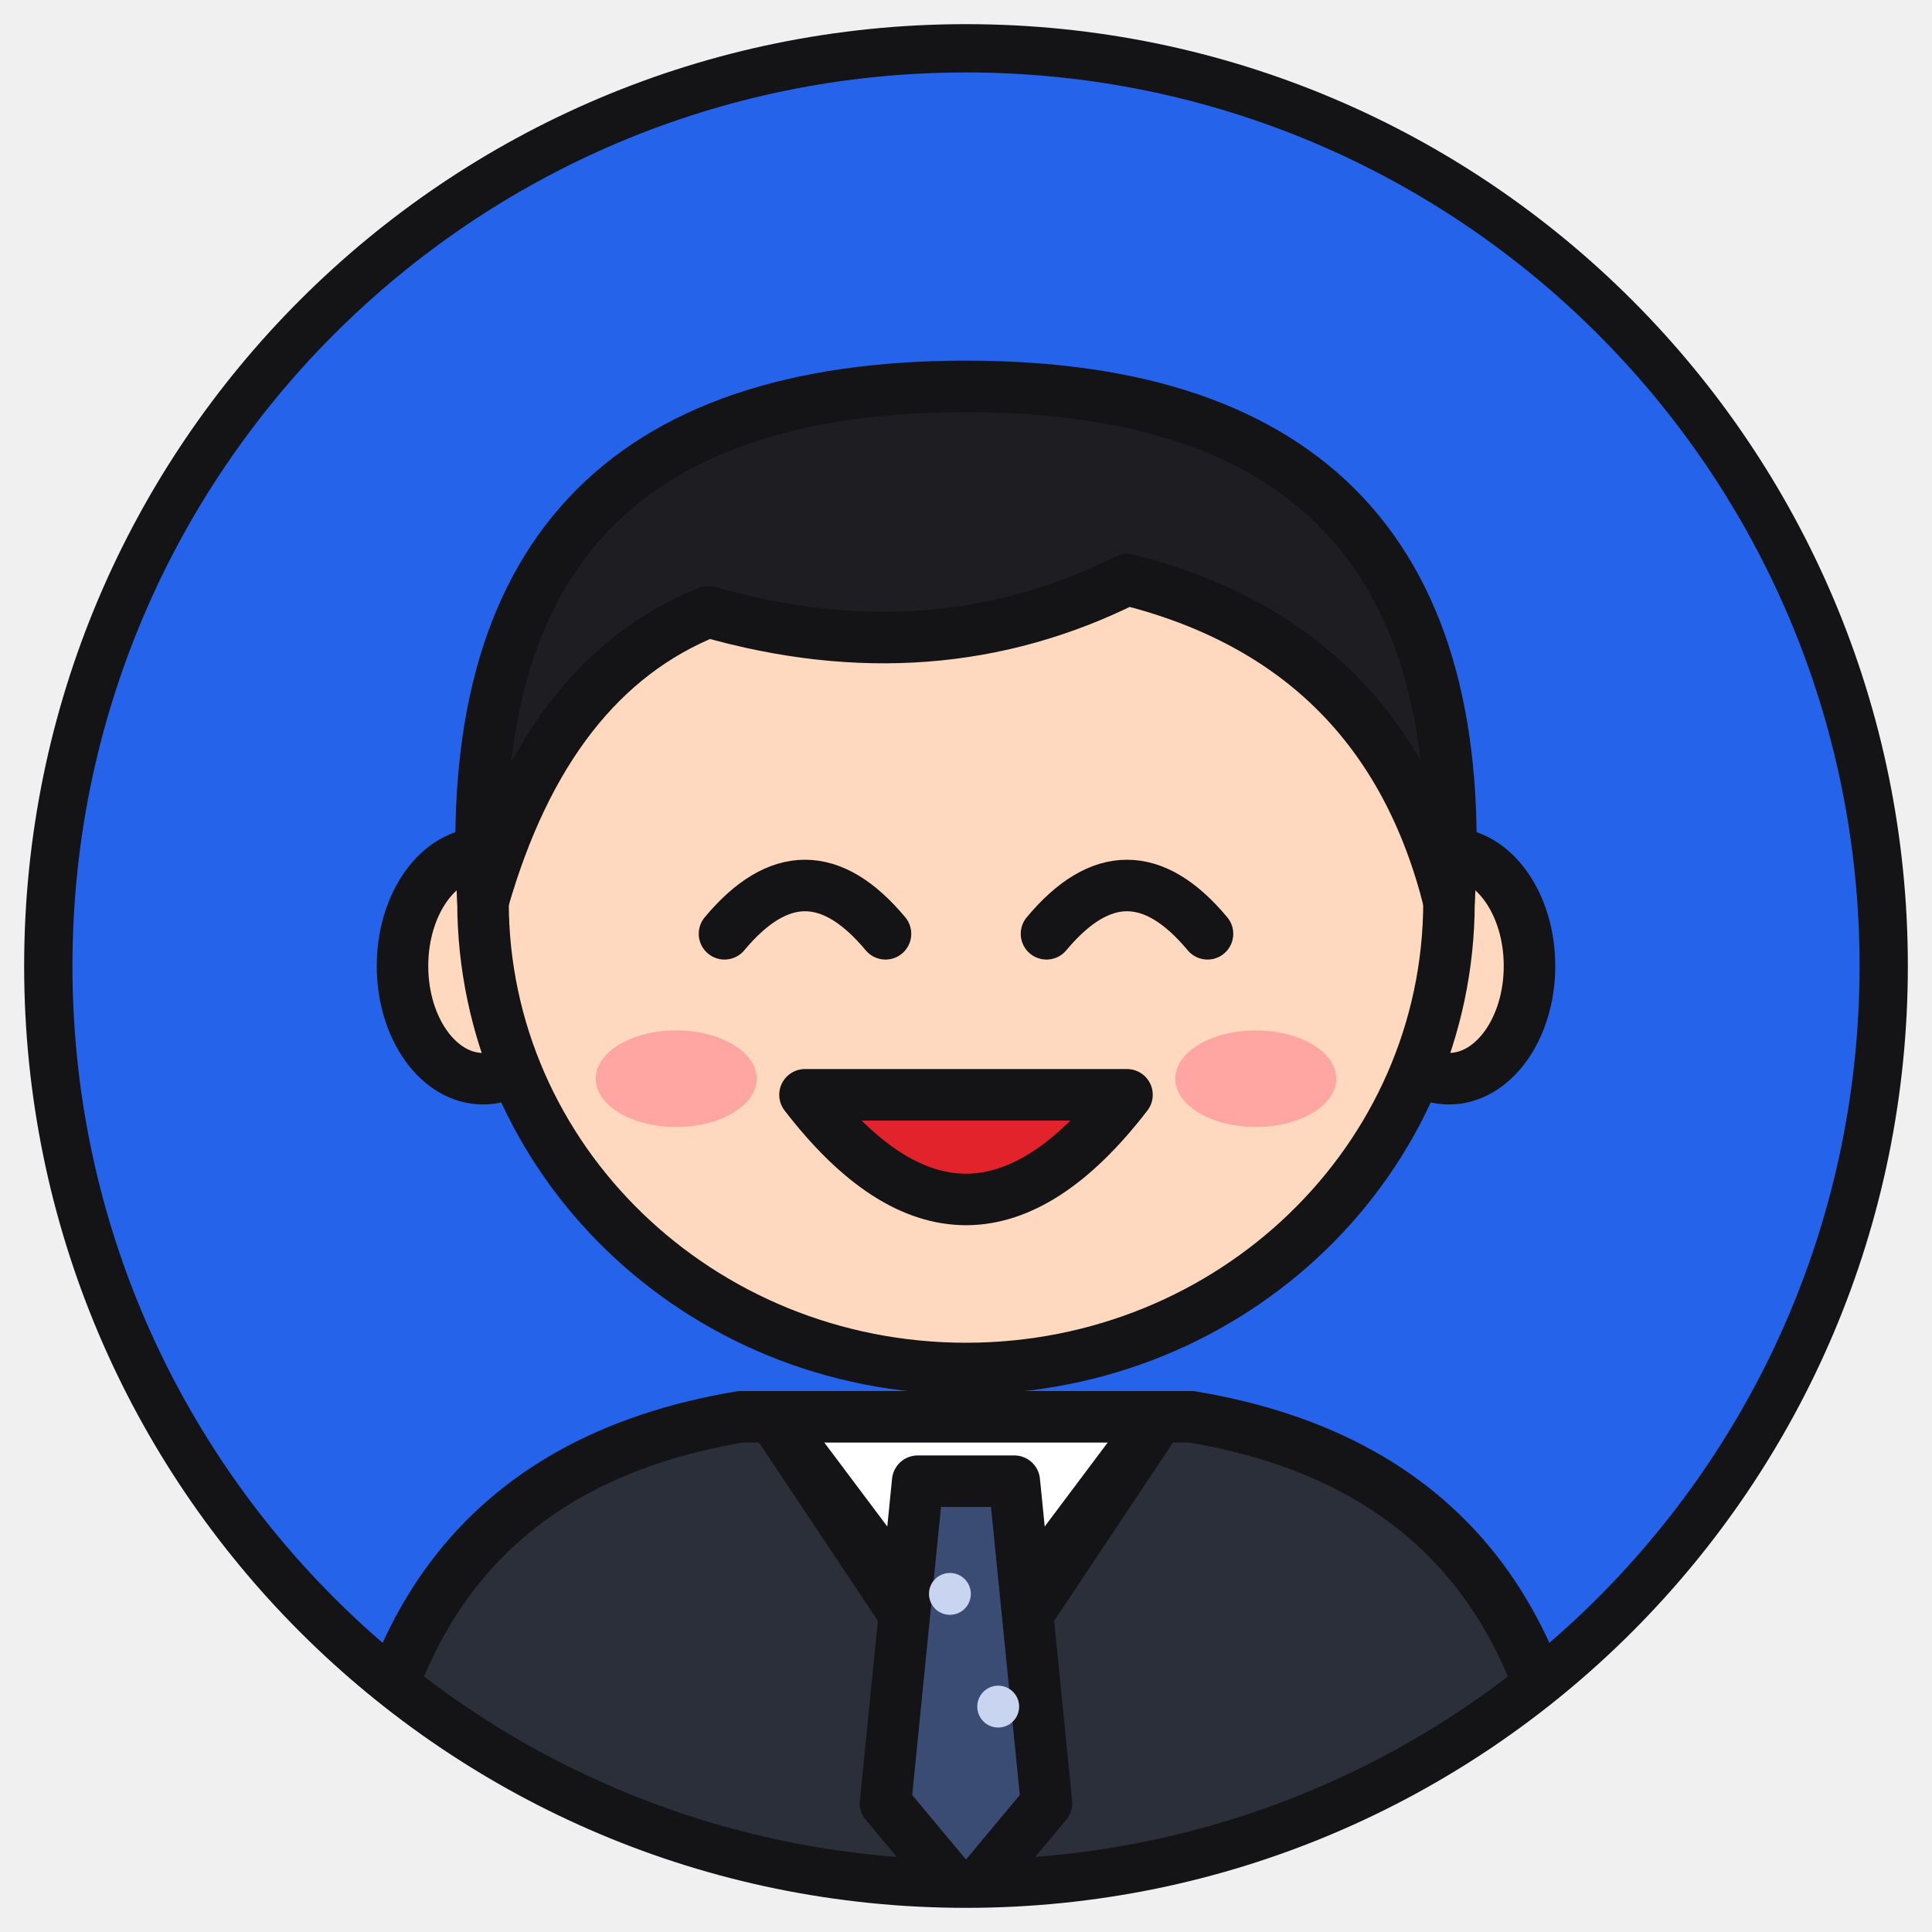
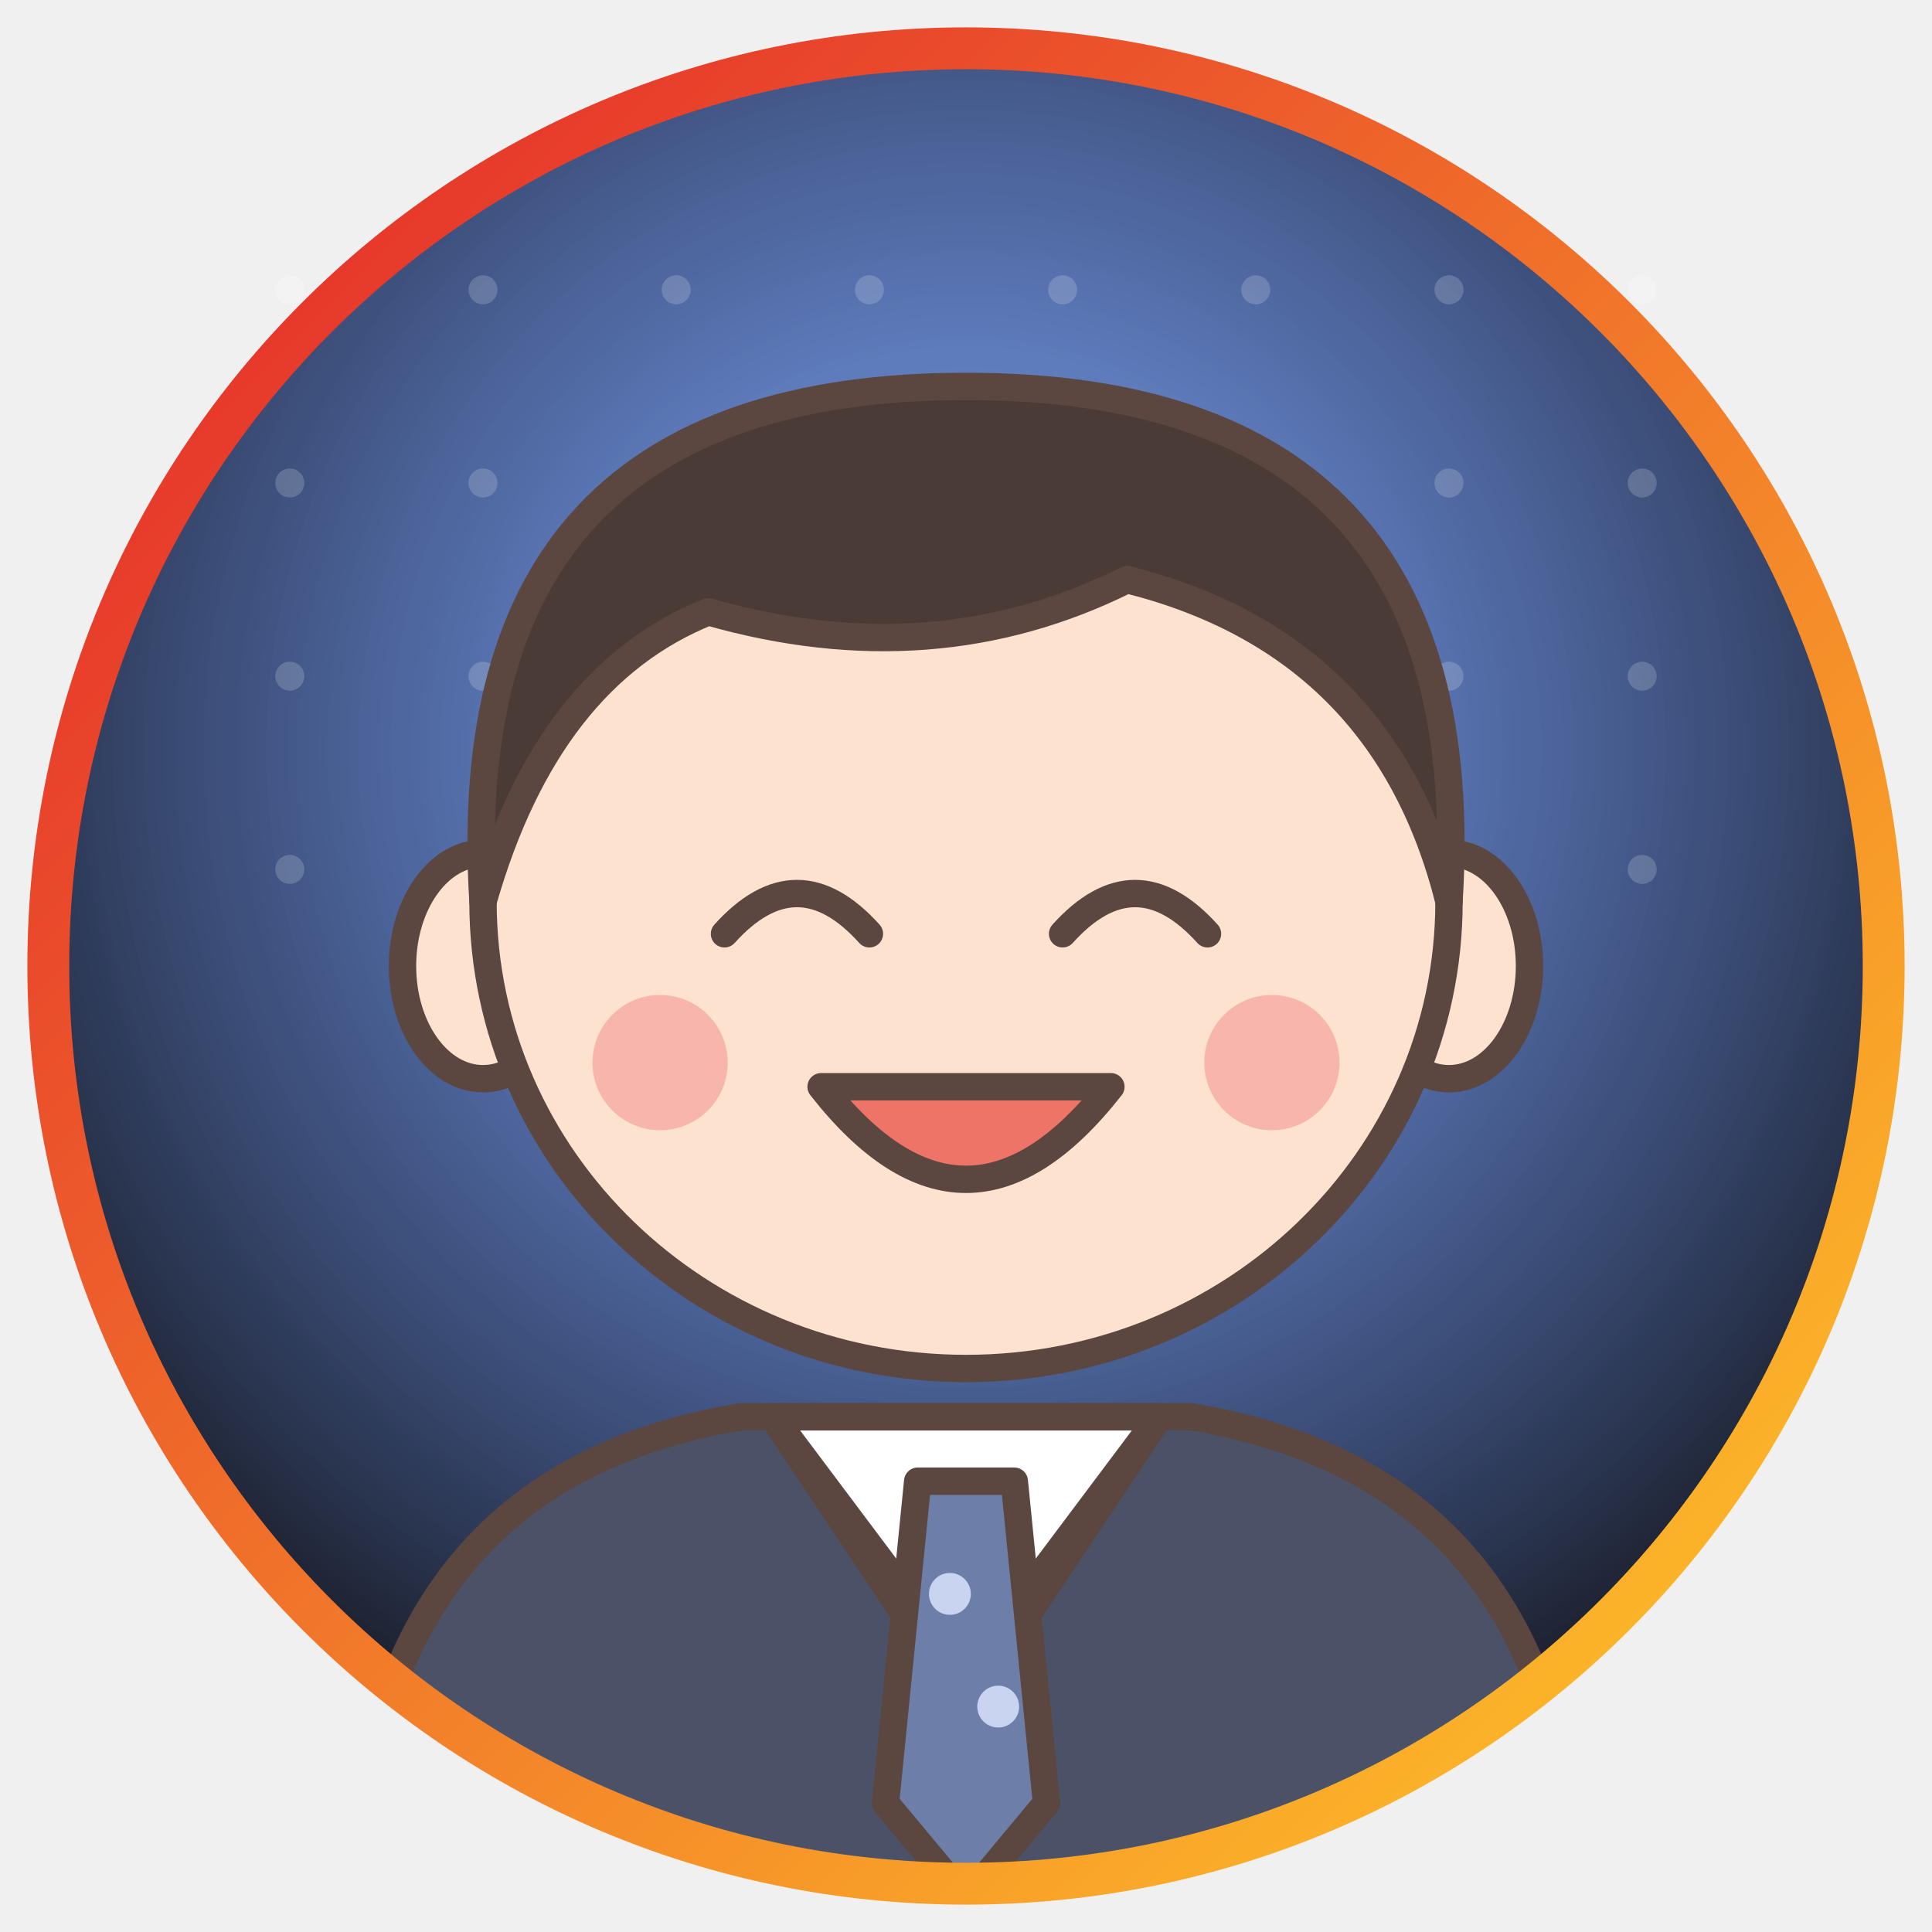
<svg xmlns="http://www.w3.org/2000/svg" viewBox="0 0 120 120" role="img" aria-label="段永平（Q 版插畫）">
  <defs>
-     <clipPath id="c">
-       <circle cx="60" cy="60" r="58" />
+     <clipPath id="c8858">
+       <circle cx="60" cy="60" r="56" />
    </clipPath>
+     <radialGradient id="g8858" cx="50%" cy="38%" r="65%">
+       <stop offset="0" stop-color="#2563eb" stop-opacity=".55" />
+       <stop offset="1" stop-color="#141418" />
+     </radialGradient>
+     <linearGradient id="r8858" x1="0" y1="0" x2="1" y2="1">
+       <stop offset="0" stop-color="#e3232c" />
+       <stop offset="1" stop-color="#ffc928" />
+     </linearGradient>
  </defs>
-   <circle cx="60" cy="60" r="58" fill="#2563eb" />
-   <g clip-path="url(#c)">
-     <path d="M22 120 Q22 92 46 88 L74 88 Q98 92 98 120 Z" fill="#2a2f3a" stroke="#141416" stroke-width="3.2" stroke-linejoin="round" stroke-linecap="round" />
-     <path d="M48 88 L60 104 L72 88 Z" fill="#ffffff" stroke="#141416" stroke-width="3.2" stroke-linejoin="round" stroke-linecap="round" />
-     <path d="M57 92 L63 92 L65 112 L60 118 L55 112 Z" fill="#3b4c74" stroke="#141416" stroke-width="3.2" stroke-linejoin="round" stroke-linecap="round" />
-     <path d="M48 88 L56 100 M72 88 L64 100" fill="none" stroke="#141416" stroke-width="3.2" stroke-linejoin="round" stroke-linecap="round" />
+   <circle cx="60" cy="60" r="56" fill="url(#g8858)" />
+   <circle cx="18" cy="18" r="0.9" fill="#ffffff" opacity=".18" />
+   <circle cx="18" cy="30" r="0.9" fill="#ffffff" opacity=".18" />
+   <circle cx="18" cy="42" r="0.9" fill="#ffffff" opacity=".18" />
+   <circle cx="18" cy="54" r="0.9" fill="#ffffff" opacity=".18" />
+   <circle cx="30" cy="18" r="0.9" fill="#ffffff" opacity=".18" />
+   <circle cx="30" cy="30" r="0.9" fill="#ffffff" opacity=".18" />
+   <circle cx="30" cy="42" r="0.9" fill="#ffffff" opacity=".18" />
+   <circle cx="30" cy="54" r="0.9" fill="#ffffff" opacity=".18" />
+   <circle cx="42" cy="18" r="0.9" fill="#ffffff" opacity=".18" />
+   <circle cx="42" cy="30" r="0.9" fill="#ffffff" opacity=".18" />
+   <circle cx="42" cy="42" r="0.9" fill="#ffffff" opacity=".18" />
+   <circle cx="42" cy="54" r="0.9" fill="#ffffff" opacity=".18" />
+   <circle cx="54" cy="18" r="0.9" fill="#ffffff" opacity=".18" />
+   <circle cx="54" cy="30" r="0.9" fill="#ffffff" opacity=".18" />
+   <circle cx="54" cy="42" r="0.9" fill="#ffffff" opacity=".18" />
+   <circle cx="54" cy="54" r="0.9" fill="#ffffff" opacity=".18" />
+   <circle cx="66" cy="18" r="0.9" fill="#ffffff" opacity=".18" />
+   <circle cx="66" cy="30" r="0.9" fill="#ffffff" opacity=".18" />
+   <circle cx="66" cy="42" r="0.9" fill="#ffffff" opacity=".18" />
+   <circle cx="66" cy="54" r="0.9" fill="#ffffff" opacity=".18" />
+   <circle cx="78" cy="18" r="0.9" fill="#ffffff" opacity=".18" />
+   <circle cx="78" cy="30" r="0.9" fill="#ffffff" opacity=".18" />
+   <circle cx="78" cy="42" r="0.9" fill="#ffffff" opacity=".18" />
+   <circle cx="78" cy="54" r="0.9" fill="#ffffff" opacity=".18" />
+   <circle cx="90" cy="18" r="0.9" fill="#ffffff" opacity=".18" />
+   <circle cx="90" cy="30" r="0.9" fill="#ffffff" opacity=".18" />
+   <circle cx="90" cy="42" r="0.9" fill="#ffffff" opacity=".18" />
+   <circle cx="90" cy="54" r="0.9" fill="#ffffff" opacity=".18" />
+   <circle cx="102" cy="18" r="0.9" fill="#ffffff" opacity=".18" />
+   <circle cx="102" cy="30" r="0.9" fill="#ffffff" opacity=".18" />
+   <circle cx="102" cy="42" r="0.9" fill="#ffffff" opacity=".18" />
+   <circle cx="102" cy="54" r="0.9" fill="#ffffff" opacity=".18" />
+   <g clip-path="url(#c8858)">
+     <path d="M22 120 Q22 92 46 88 L74 88 Q98 92 98 120 Z" fill="#4b5268" stroke="#5b4740" stroke-width="1.7" stroke-linejoin="round" stroke-linecap="round" />
+     <path d="M48 88 L60 104 L72 88 Z" fill="#ffffff" stroke="#5b4740" stroke-width="1.7" stroke-linejoin="round" stroke-linecap="round" />
+     <path d="M57 92 L63 92 L65 112 L60 118 L55 112 Z" fill="#6d7fa8" stroke="#5b4740" stroke-width="1.7" stroke-linejoin="round" stroke-linecap="round" />
+     <path d="M48 88 L56 100 M72 88 L64 100" fill="none" stroke="#5b4740" stroke-width="1.7" stroke-linejoin="round" stroke-linecap="round" />
    <circle cx="59" cy="99" r="1.3" fill="#c9d4f0" />
    <circle cx="62" cy="106" r="1.3" fill="#c9d4f0" />
-     <ellipse cx="30" cy="60" rx="5" ry="7" fill="#ffd9bf" stroke="#141416" stroke-width="3.2" stroke-linejoin="round" stroke-linecap="round" />
-     <ellipse cx="90" cy="60" rx="5" ry="7" fill="#ffd9bf" stroke="#141416" stroke-width="3.2" stroke-linejoin="round" stroke-linecap="round" />
-     <ellipse cx="60" cy="56" rx="30" ry="29" fill="#ffd9bf" stroke="#141416" stroke-width="3.2" stroke-linejoin="round" stroke-linecap="round" />
-     <ellipse cx="42" cy="67" rx="5" ry="3" fill="#ff7a8a" opacity=".55" />
-     <ellipse cx="78" cy="67" rx="5" ry="3" fill="#ff7a8a" opacity=".55" />
-     <path d="M45 58 q5 -6 10 0" fill="none" stroke="#141416" stroke-width="3.2" stroke-linejoin="round" stroke-linecap="round" />
-     <path d="M65 58 q5 -6 10 0" fill="none" stroke="#141416" stroke-width="3.2" stroke-linejoin="round" stroke-linecap="round" />
-     <path d="M50 68 Q60 81 70 68 Z" fill="#e3232c" stroke="#141416" stroke-width="3.2" stroke-linejoin="round" stroke-linecap="round" />
-     <path d="M30 56 Q28 24 60 24 Q92 24 90 56 Q86 40 70 36 Q58 42 44 38 Q34 42 30 56 Z" fill="#1d1d22" stroke="#141416" stroke-width="3.2" stroke-linejoin="round" stroke-linecap="round" />
+     <ellipse cx="30" cy="60" rx="5" ry="7" fill="#fde3cf" stroke="#5b4740" stroke-width="1.7" stroke-linejoin="round" stroke-linecap="round" />
+     <ellipse cx="90" cy="60" rx="5" ry="7" fill="#fde3cf" stroke="#5b4740" stroke-width="1.7" stroke-linejoin="round" stroke-linecap="round" />
+     <ellipse cx="60" cy="56" rx="30" ry="29" fill="#fde3cf" stroke="#5b4740" stroke-width="1.7" stroke-linejoin="round" stroke-linecap="round" />
+     <circle cx="41" cy="66" r="4.2" fill="#f6a5a0" opacity=".75" />
+     <circle cx="79" cy="66" r="4.2" fill="#f6a5a0" opacity=".75" />
+     <path d="M45 58 q4.5 -5 9 0" fill="none" stroke="#5b4740" stroke-width="1.7" stroke-linejoin="round" stroke-linecap="round" />
+     <path d="M66 58 q4.5 -5 9 0" fill="none" stroke="#5b4740" stroke-width="1.7" stroke-linejoin="round" stroke-linecap="round" />
+     <path d="M51 67.5 Q60 79 69 67.5 Z" fill="#ef7468" stroke="#5b4740" stroke-width="1.7" stroke-linejoin="round" stroke-linecap="round" />
+     <path d="M30 56 Q28 24 60 24 Q92 24 90 56 Q86 40 70 36 Q58 42 44 38 Q34 42 30 56 Z" fill="#4a3b36" stroke="#5b4740" stroke-width="1.7" stroke-linejoin="round" stroke-linecap="round" />
  </g>
-   <circle cx="60" cy="60" r="57" fill="none" stroke="#141416" stroke-width="3" />
+   <circle cx="60" cy="60" r="57" fill="none" stroke="url(#r8858)" stroke-width="2.6" />
</svg>
